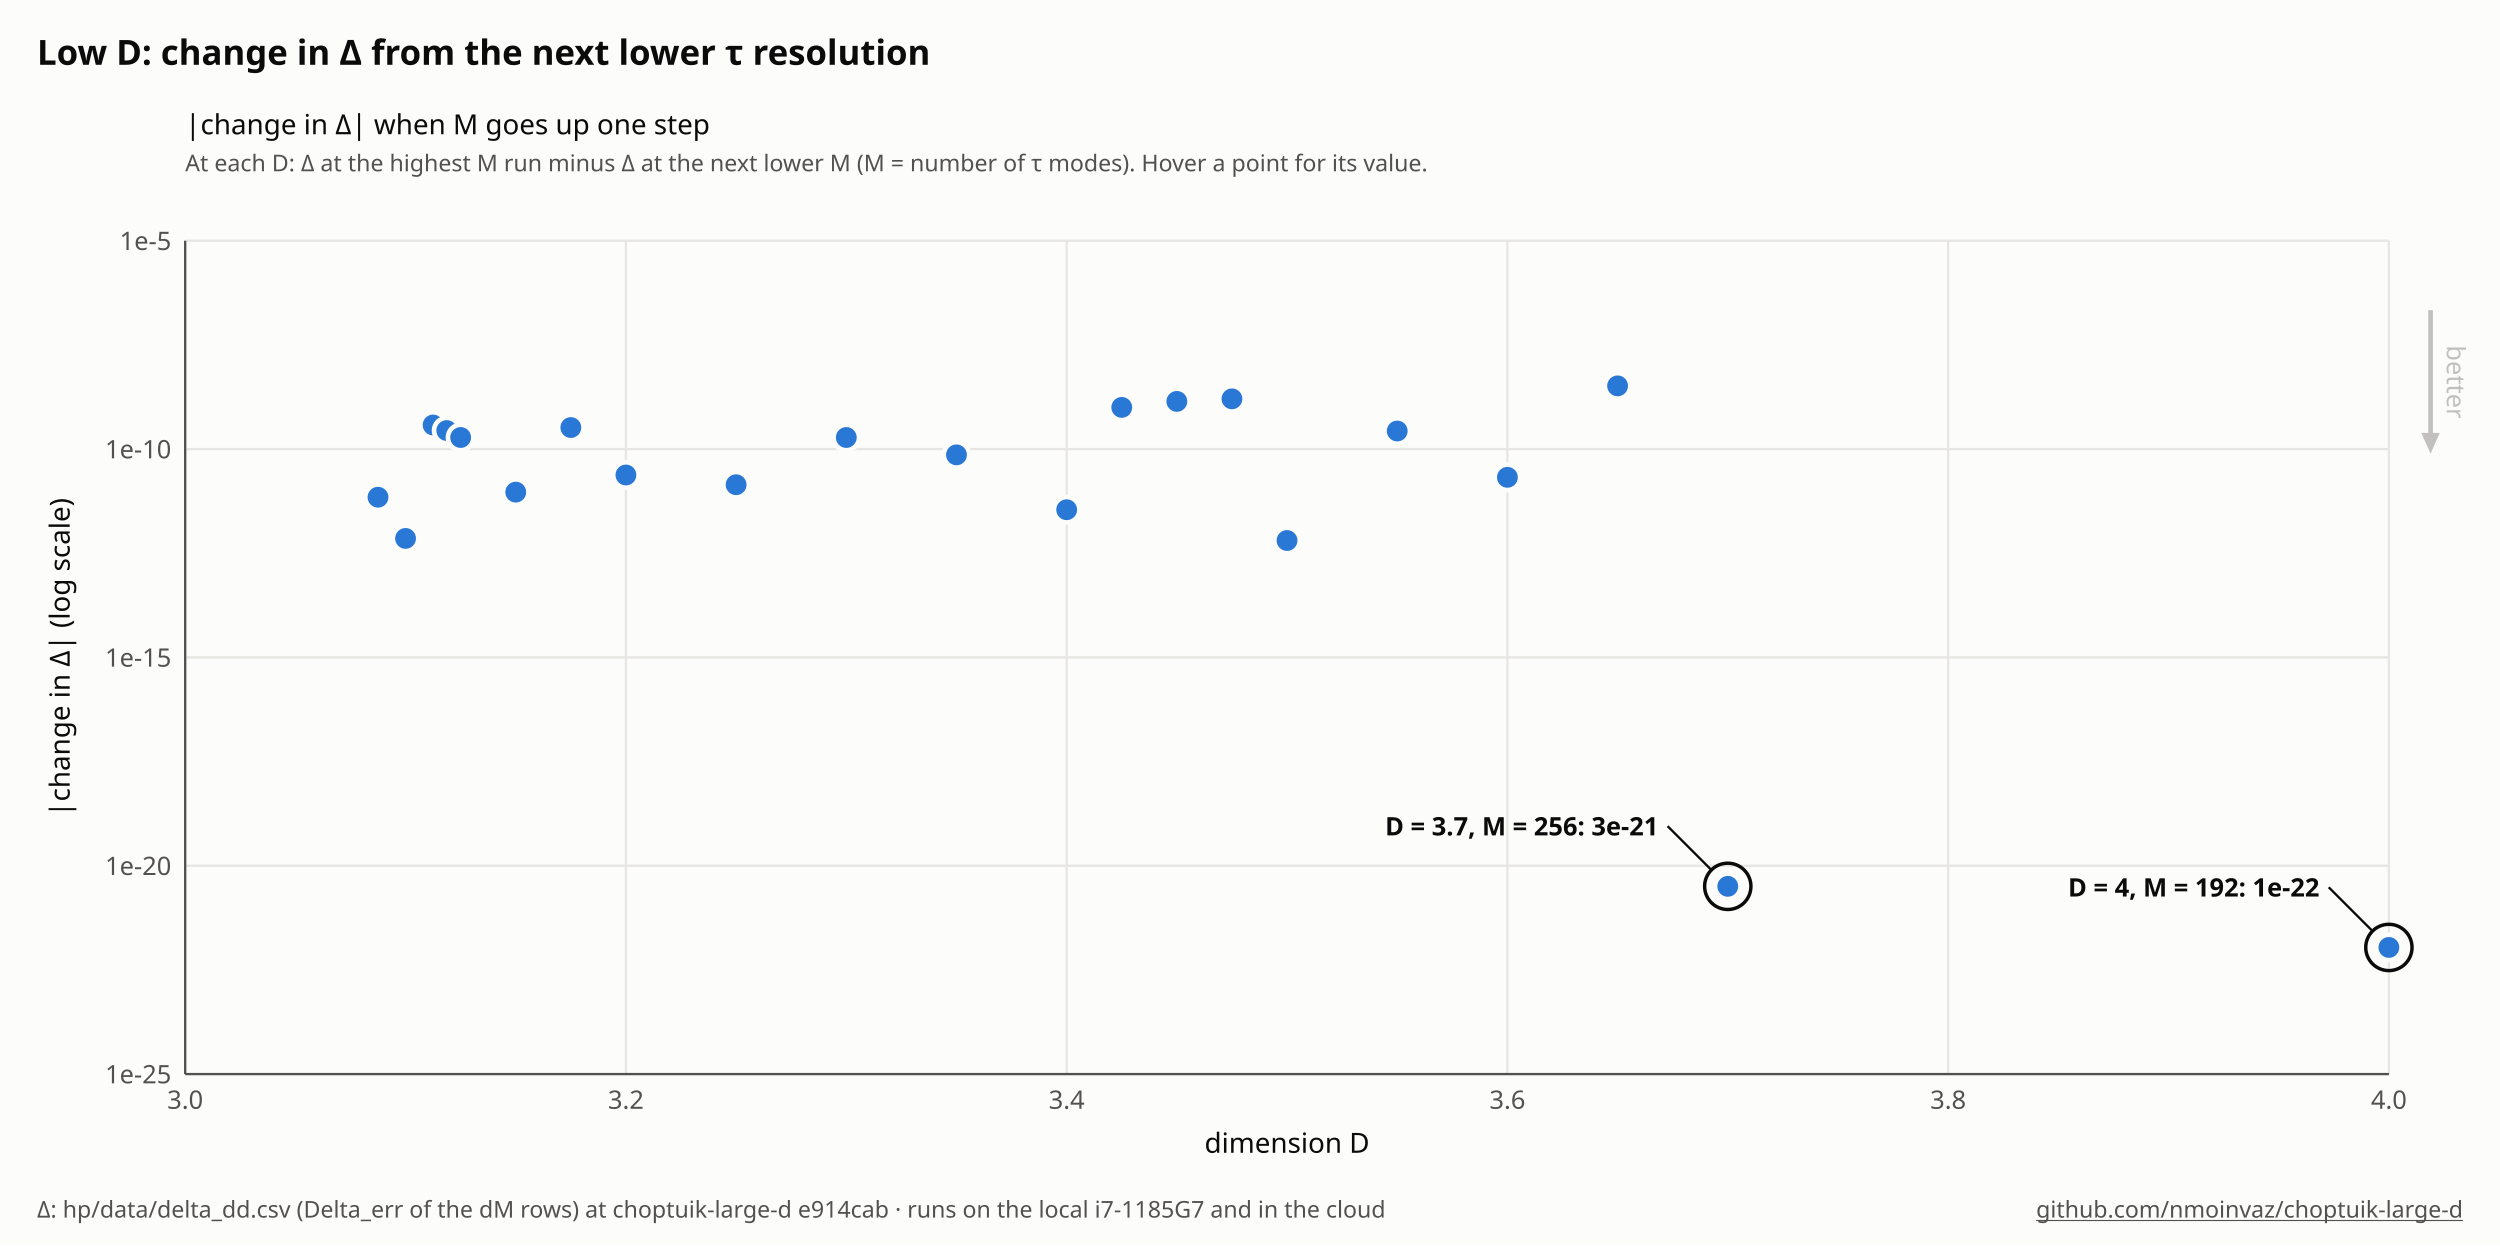
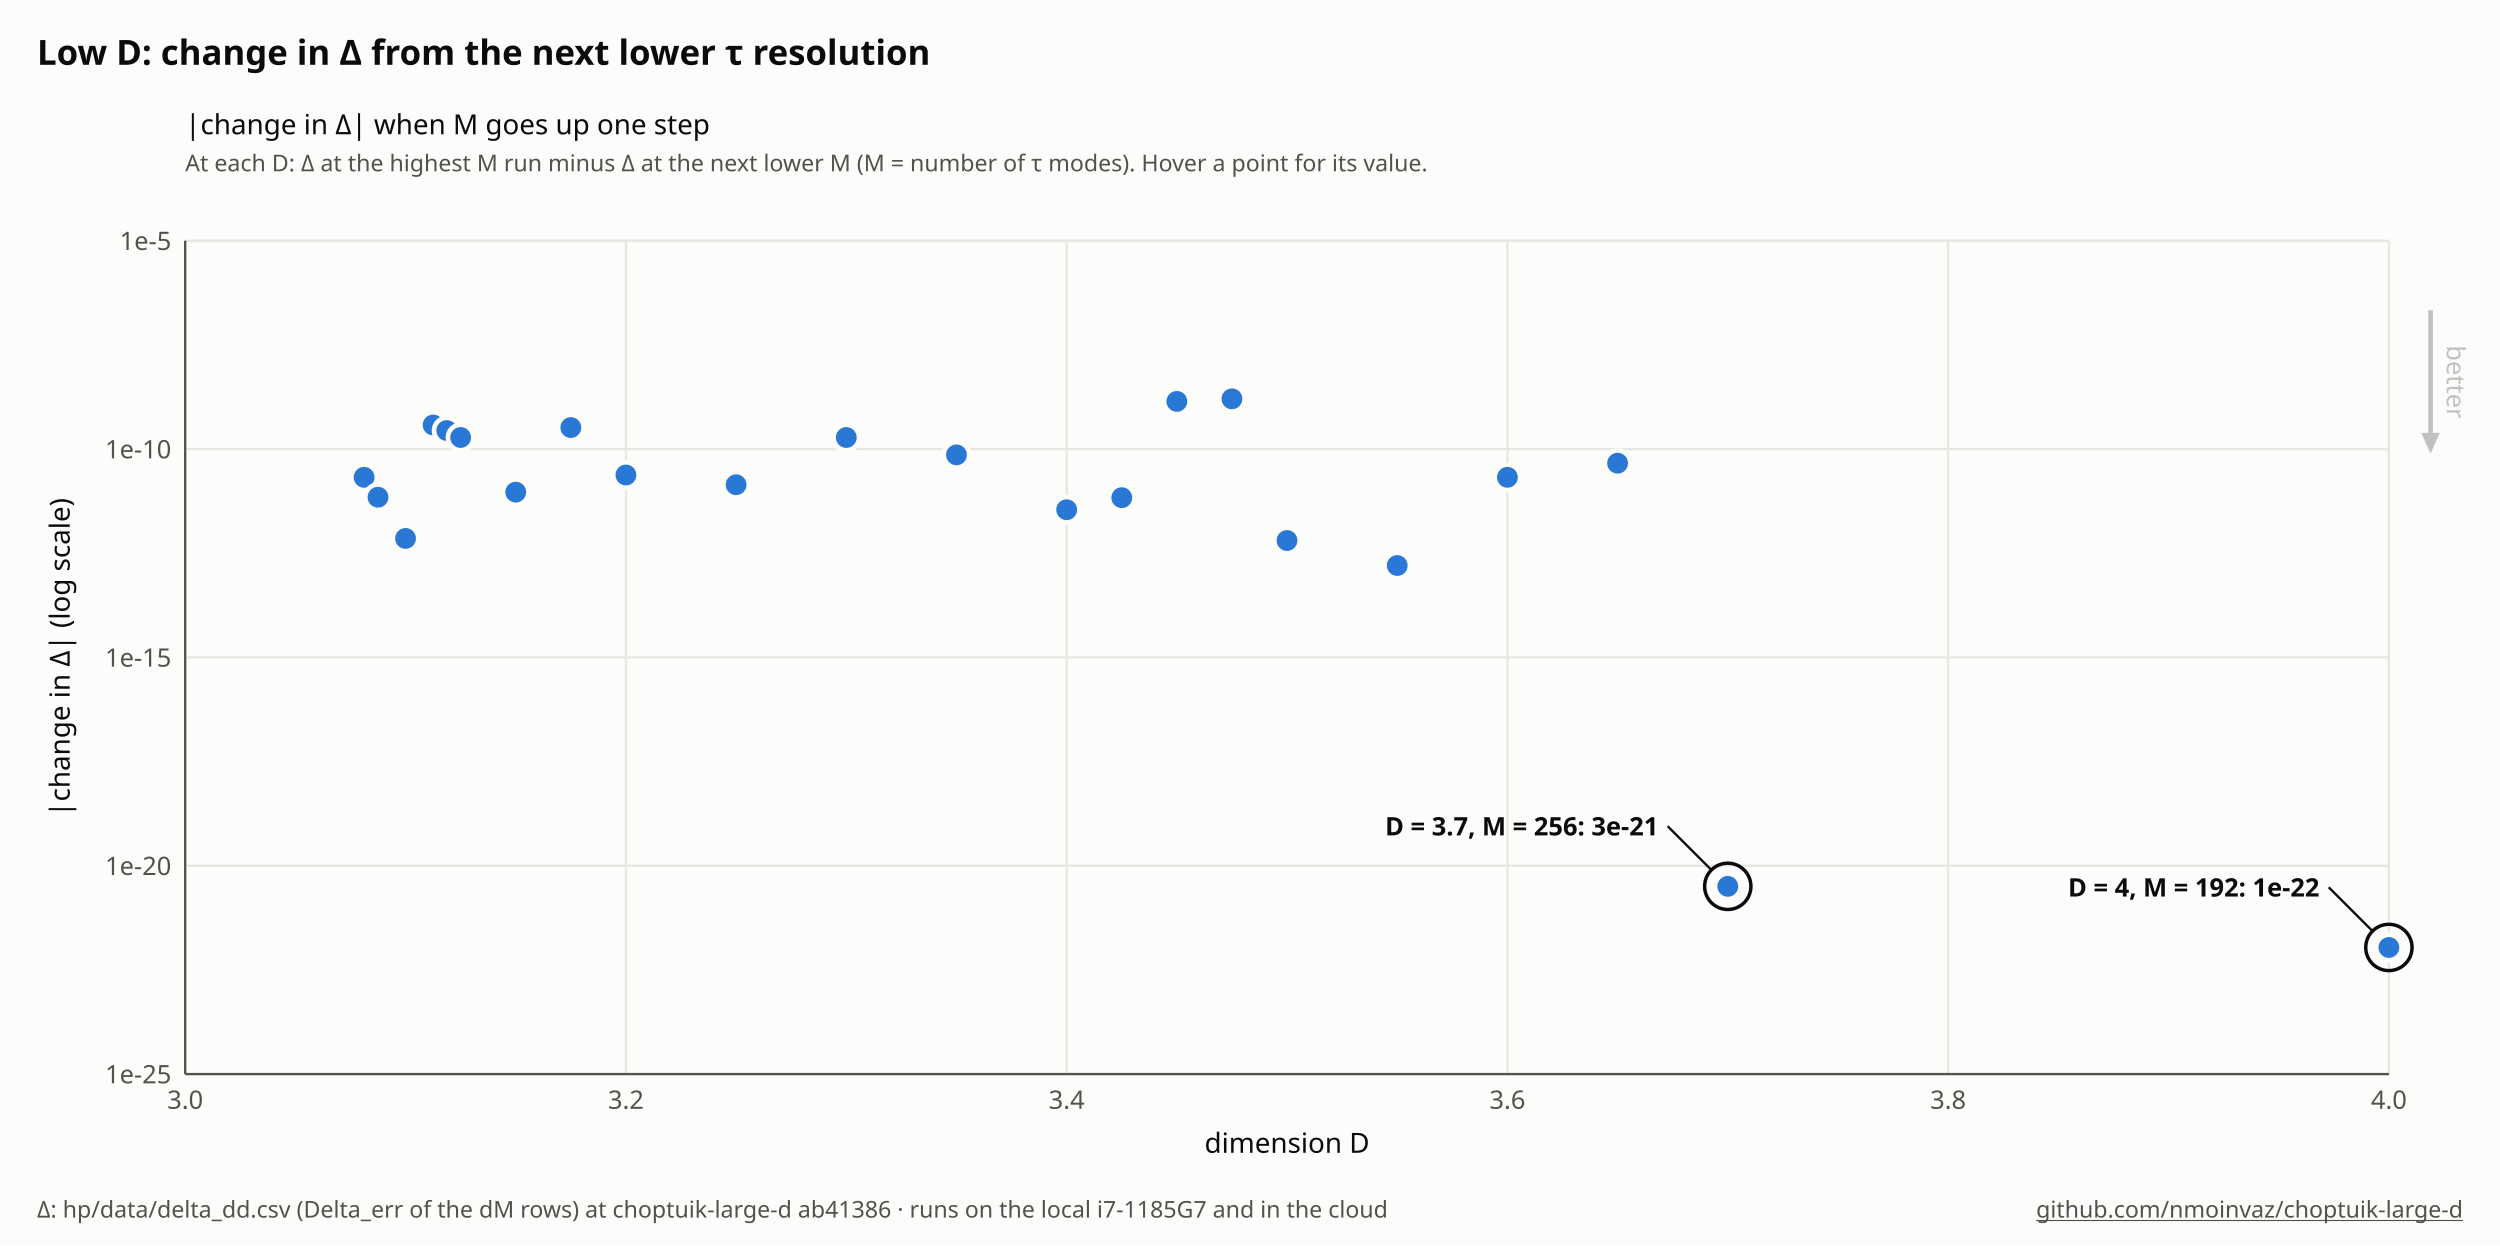
<svg xmlns="http://www.w3.org/2000/svg" width="1080" height="538" viewBox="0 0 1080 538" font-family="system-ui, sans-serif">
  <style>@media (prefers-color-scheme: dark){[fill="#fcfcfb"]{fill:#201f1d}[stroke="#fcfcfb"]{stroke:#201f1d}[fill="#0b0b0b"]{fill:#e8e6e3}[stroke="#0b0b0b"]{stroke:#e8e6e3}[fill="#52514e"]{fill:#a8a49d}[stroke="#52514e"]{stroke:#a8a49d}[fill="#e7e6e2"]{fill:#343230}[stroke="#e7e6e2"]{stroke:#343230}[fill="#c98500"]{fill:#d69a2d}[stroke="#c98500"]{stroke:#d69a2d}[fill="#eb6834"]{fill:#dd5c26}[stroke="#eb6834"]{stroke:#dd5c26}[fill="#eda100"]{fill:#c08800}[stroke="#eda100"]{stroke:#c08800}[fill="#e87ba4"]{fill:#d1678f}[stroke="#e87ba4"]{stroke:#d1678f}[fill="#4a3aa7"]{fill:#7263cf}[stroke="#4a3aa7"]{stroke:#7263cf}[fill="#a6339a"]{fill:#c257b5}[stroke="#a6339a"]{stroke:#c257b5}[fill="#7a7668"]{fill:#948e82}[stroke="#7a7668"]{stroke:#948e82}}</style>
  <rect width="1080" height="538" fill="#fcfcfb" />
  <text x="16.0" y="28.0" font-size="15" fill="#0b0b0b" text-anchor="start" font-weight="bold">Low D: change in Δ from the next lower τ resolution</text>
  <text x="80.0" y="58.0" font-size="12" fill="#0b0b0b" text-anchor="start" font-weight="normal">|change in Δ| when M goes up one step</text>
  <text x="80.0" y="74.0" font-size="10" fill="#52514e" text-anchor="start" font-weight="normal">At each D: Δ at the highest M run minus Δ at the next lower M (M = number of τ modes). Hover a point for its value.</text>
  <line x1="80.0" y1="104.0" x2="80.0" y2="464.0" stroke="#e7e6e2" stroke-width="1" />
  <text x="80.0" y="479.0" font-size="11" fill="#52514e" text-anchor="middle" font-weight="normal" font-variant-numeric="tabular-nums">3.0</text>
  <line x1="270.4" y1="104.0" x2="270.4" y2="464.0" stroke="#e7e6e2" stroke-width="1" />
  <text x="270.4" y="479.0" font-size="11" fill="#52514e" text-anchor="middle" font-weight="normal" font-variant-numeric="tabular-nums">3.2</text>
  <line x1="460.8" y1="104.0" x2="460.8" y2="464.0" stroke="#e7e6e2" stroke-width="1" />
  <text x="460.8" y="479.0" font-size="11" fill="#52514e" text-anchor="middle" font-weight="normal" font-variant-numeric="tabular-nums">3.4</text>
  <line x1="651.2" y1="104.0" x2="651.2" y2="464.0" stroke="#e7e6e2" stroke-width="1" />
  <text x="651.2" y="479.0" font-size="11" fill="#52514e" text-anchor="middle" font-weight="normal" font-variant-numeric="tabular-nums">3.6</text>
  <line x1="841.6" y1="104.0" x2="841.6" y2="464.0" stroke="#e7e6e2" stroke-width="1" />
  <text x="841.6" y="479.0" font-size="11" fill="#52514e" text-anchor="middle" font-weight="normal" font-variant-numeric="tabular-nums">3.8</text>
  <line x1="1032.0" y1="104.0" x2="1032.0" y2="464.0" stroke="#e7e6e2" stroke-width="1" />
  <text x="1032.0" y="479.0" font-size="11" fill="#52514e" text-anchor="middle" font-weight="normal" font-variant-numeric="tabular-nums">4.0</text>
  <line x1="80.0" y1="464.0" x2="1032.0" y2="464.0" stroke="#e7e6e2" stroke-width="1" />
  <text x="74.0" y="468.0" font-size="11" fill="#52514e" text-anchor="end" font-weight="normal" font-variant-numeric="tabular-nums">1e-25</text>
  <line x1="80.0" y1="374.0" x2="1032.0" y2="374.0" stroke="#e7e6e2" stroke-width="1" />
  <text x="74.0" y="378.0" font-size="11" fill="#52514e" text-anchor="end" font-weight="normal" font-variant-numeric="tabular-nums">1e-20</text>
  <line x1="80.0" y1="284.0" x2="1032.0" y2="284.0" stroke="#e7e6e2" stroke-width="1" />
  <text x="74.0" y="288.0" font-size="11" fill="#52514e" text-anchor="end" font-weight="normal" font-variant-numeric="tabular-nums">1e-15</text>
  <line x1="80.0" y1="194.0" x2="1032.0" y2="194.0" stroke="#e7e6e2" stroke-width="1" />
  <text x="74.0" y="198.0" font-size="11" fill="#52514e" text-anchor="end" font-weight="normal" font-variant-numeric="tabular-nums">1e-10</text>
  <line x1="80.0" y1="104.0" x2="1032.0" y2="104.0" stroke="#e7e6e2" stroke-width="1" />
  <text x="74.0" y="108.0" font-size="11" fill="#52514e" text-anchor="end" font-weight="normal" font-variant-numeric="tabular-nums">1e-5</text>
  <line x1="80.0" y1="464.0" x2="1032.0" y2="464.0" stroke="#52514e" stroke-width="1" />
  <line x1="80.0" y1="104.0" x2="80.0" y2="464.0" stroke="#52514e" stroke-width="1" />
  <text x="556.0" y="498.0" font-size="12" fill="#0b0b0b" text-anchor="middle" font-weight="normal">dimension D</text>
  <text x="30.1" y="284.0" font-size="12" fill="#0b0b0b" text-anchor="middle" transform="rotate(-90 30.1 284.0)">|change in Δ| (log scale)</text>
  <g opacity="0.35">
    <line x1="1050.0" y1="134.0" x2="1050.0" y2="190.0" stroke="#52514e" stroke-width="2" />
    <polygon points="1050.0,196.0 1046.0,187.0 1054.0,187.0" fill="#52514e" />
    <text x="1050.0" y="158.0" font-size="11" fill="#52514e" text-anchor="middle" transform="rotate(90.0 1050.0 165.0)">better</text>
  </g>
  <g>
+     <circle cx="157.3" cy="206.2" r="5.5" fill="#2a78d6" stroke="#fcfcfb" stroke-width="2" />
+   </g>
+   <g>
    <circle cx="163.3" cy="214.8" r="5.5" fill="#2a78d6" stroke="#fcfcfb" stroke-width="2" />
  </g>
  <g>
    <circle cx="175.2" cy="232.6" r="5.5" fill="#2a78d6" stroke="#fcfcfb" stroke-width="2" />
  </g>
  <g>
    <circle cx="187.1" cy="183.6" r="5.5" fill="#2a78d6" stroke="#fcfcfb" stroke-width="2" />
  </g>
  <g>
    <circle cx="193.0" cy="186.0" r="5.5" fill="#2a78d6" stroke="#fcfcfb" stroke-width="2" />
  </g>
  <g>
    <circle cx="199.0" cy="189.0" r="5.5" fill="#2a78d6" stroke="#fcfcfb" stroke-width="2" />
  </g>
  <g>
    <circle cx="222.8" cy="212.6" r="5.5" fill="#2a78d6" stroke="#fcfcfb" stroke-width="2" />
  </g>
  <g>
    <circle cx="246.6" cy="184.7" r="5.5" fill="#2a78d6" stroke="#fcfcfb" stroke-width="2" />
  </g>
  <g>
    <circle cx="270.4" cy="205.2" r="5.5" fill="#2a78d6" stroke="#fcfcfb" stroke-width="2" />
  </g>
  <g>
    <circle cx="318.0" cy="209.4" r="5.5" fill="#2a78d6" stroke="#fcfcfb" stroke-width="2" />
  </g>
  <g>
    <circle cx="365.6" cy="189.0" r="5.5" fill="#2a78d6" stroke="#fcfcfb" stroke-width="2" />
  </g>
  <g>
    <circle cx="413.2" cy="196.5" r="5.5" fill="#2a78d6" stroke="#fcfcfb" stroke-width="2" />
  </g>
  <g>
    <circle cx="460.8" cy="220.2" r="5.5" fill="#2a78d6" stroke="#fcfcfb" stroke-width="2" />
  </g>
  <g>
-     <circle cx="484.6" cy="176.0" r="5.5" fill="#2a78d6" stroke="#fcfcfb" stroke-width="2" />
+     <circle cx="484.6" cy="215.0" r="5.5" fill="#2a78d6" stroke="#fcfcfb" stroke-width="2" />
  </g>
  <g>
    <circle cx="508.4" cy="173.4" r="5.5" fill="#2a78d6" stroke="#fcfcfb" stroke-width="2" />
  </g>
  <g>
    <circle cx="532.2" cy="172.3" r="5.5" fill="#2a78d6" stroke="#fcfcfb" stroke-width="2" />
  </g>
  <g>
    <circle cx="556.0" cy="233.5" r="5.5" fill="#2a78d6" stroke="#fcfcfb" stroke-width="2" />
  </g>
  <g>
-     <circle cx="603.6" cy="186.2" r="5.5" fill="#2a78d6" stroke="#fcfcfb" stroke-width="2" />
+     <circle cx="603.6" cy="244.3" r="5.5" fill="#2a78d6" stroke="#fcfcfb" stroke-width="2" />
  </g>
  <g>
    <circle cx="651.2" cy="206.2" r="5.5" fill="#2a78d6" stroke="#fcfcfb" stroke-width="2" />
  </g>
  <g>
-     <circle cx="698.8" cy="166.7" r="5.5" fill="#2a78d6" stroke="#fcfcfb" stroke-width="2" />
+     <circle cx="698.8" cy="200.1" r="5.5" fill="#2a78d6" stroke="#fcfcfb" stroke-width="2" />
  </g>
  <g>
    <circle cx="746.4" cy="382.9" r="5.5" fill="#2a78d6" stroke="#fcfcfb" stroke-width="2" />
  </g>
  <g>
    <circle cx="1032.0" cy="409.3" r="5.5" fill="#2a78d6" stroke="#fcfcfb" stroke-width="2" />
  </g>
  <circle cx="1032.0" cy="409.3" r="10" fill="none" stroke="#0b0b0b" stroke-width="1.5" />
  <line x1="1024.9" y1="402.2" x2="1006.0" y2="383.3" stroke="#0b0b0b" stroke-width="1" />
  <text x="1002.0" y="387.3" font-size="11" fill="#0b0b0b" text-anchor="end" font-weight="bold">D = 4, M = 192: 1e-22</text>
  <circle cx="746.4" cy="382.9" r="10" fill="none" stroke="#0b0b0b" stroke-width="1.5" />
  <line x1="739.3" y1="375.8" x2="720.4" y2="356.9" stroke="#0b0b0b" stroke-width="1" />
  <text x="716.4" y="360.9" font-size="11" fill="#0b0b0b" text-anchor="end" font-weight="bold">D = 3.7, M = 256: 3e-21</text>
-   <text x="16.0" y="526.0" font-size="10" fill="#52514e" text-anchor="start" font-weight="normal">Δ: hp/data/delta_dd.csv (Delta_err of the dM rows) at choptuik-large-d e914cab  ·  runs on the local i7-1185G7 and in the cloud</text>
+   <text x="16.0" y="526.0" font-size="10" fill="#52514e" text-anchor="start" font-weight="normal">Δ: hp/data/delta_dd.csv (Delta_err of the dM rows) at choptuik-large-d ab41386  ·  runs on the local i7-1185G7 and in the cloud</text>
  <a href="https://github.com/nmoinvaz/choptuik-large-d">
    <text x="1064" y="526" font-size="10" fill="#52514e" text-anchor="end" text-decoration="underline">github.com/nmoinvaz/choptuik-large-d</text>
  </a>
</svg>
